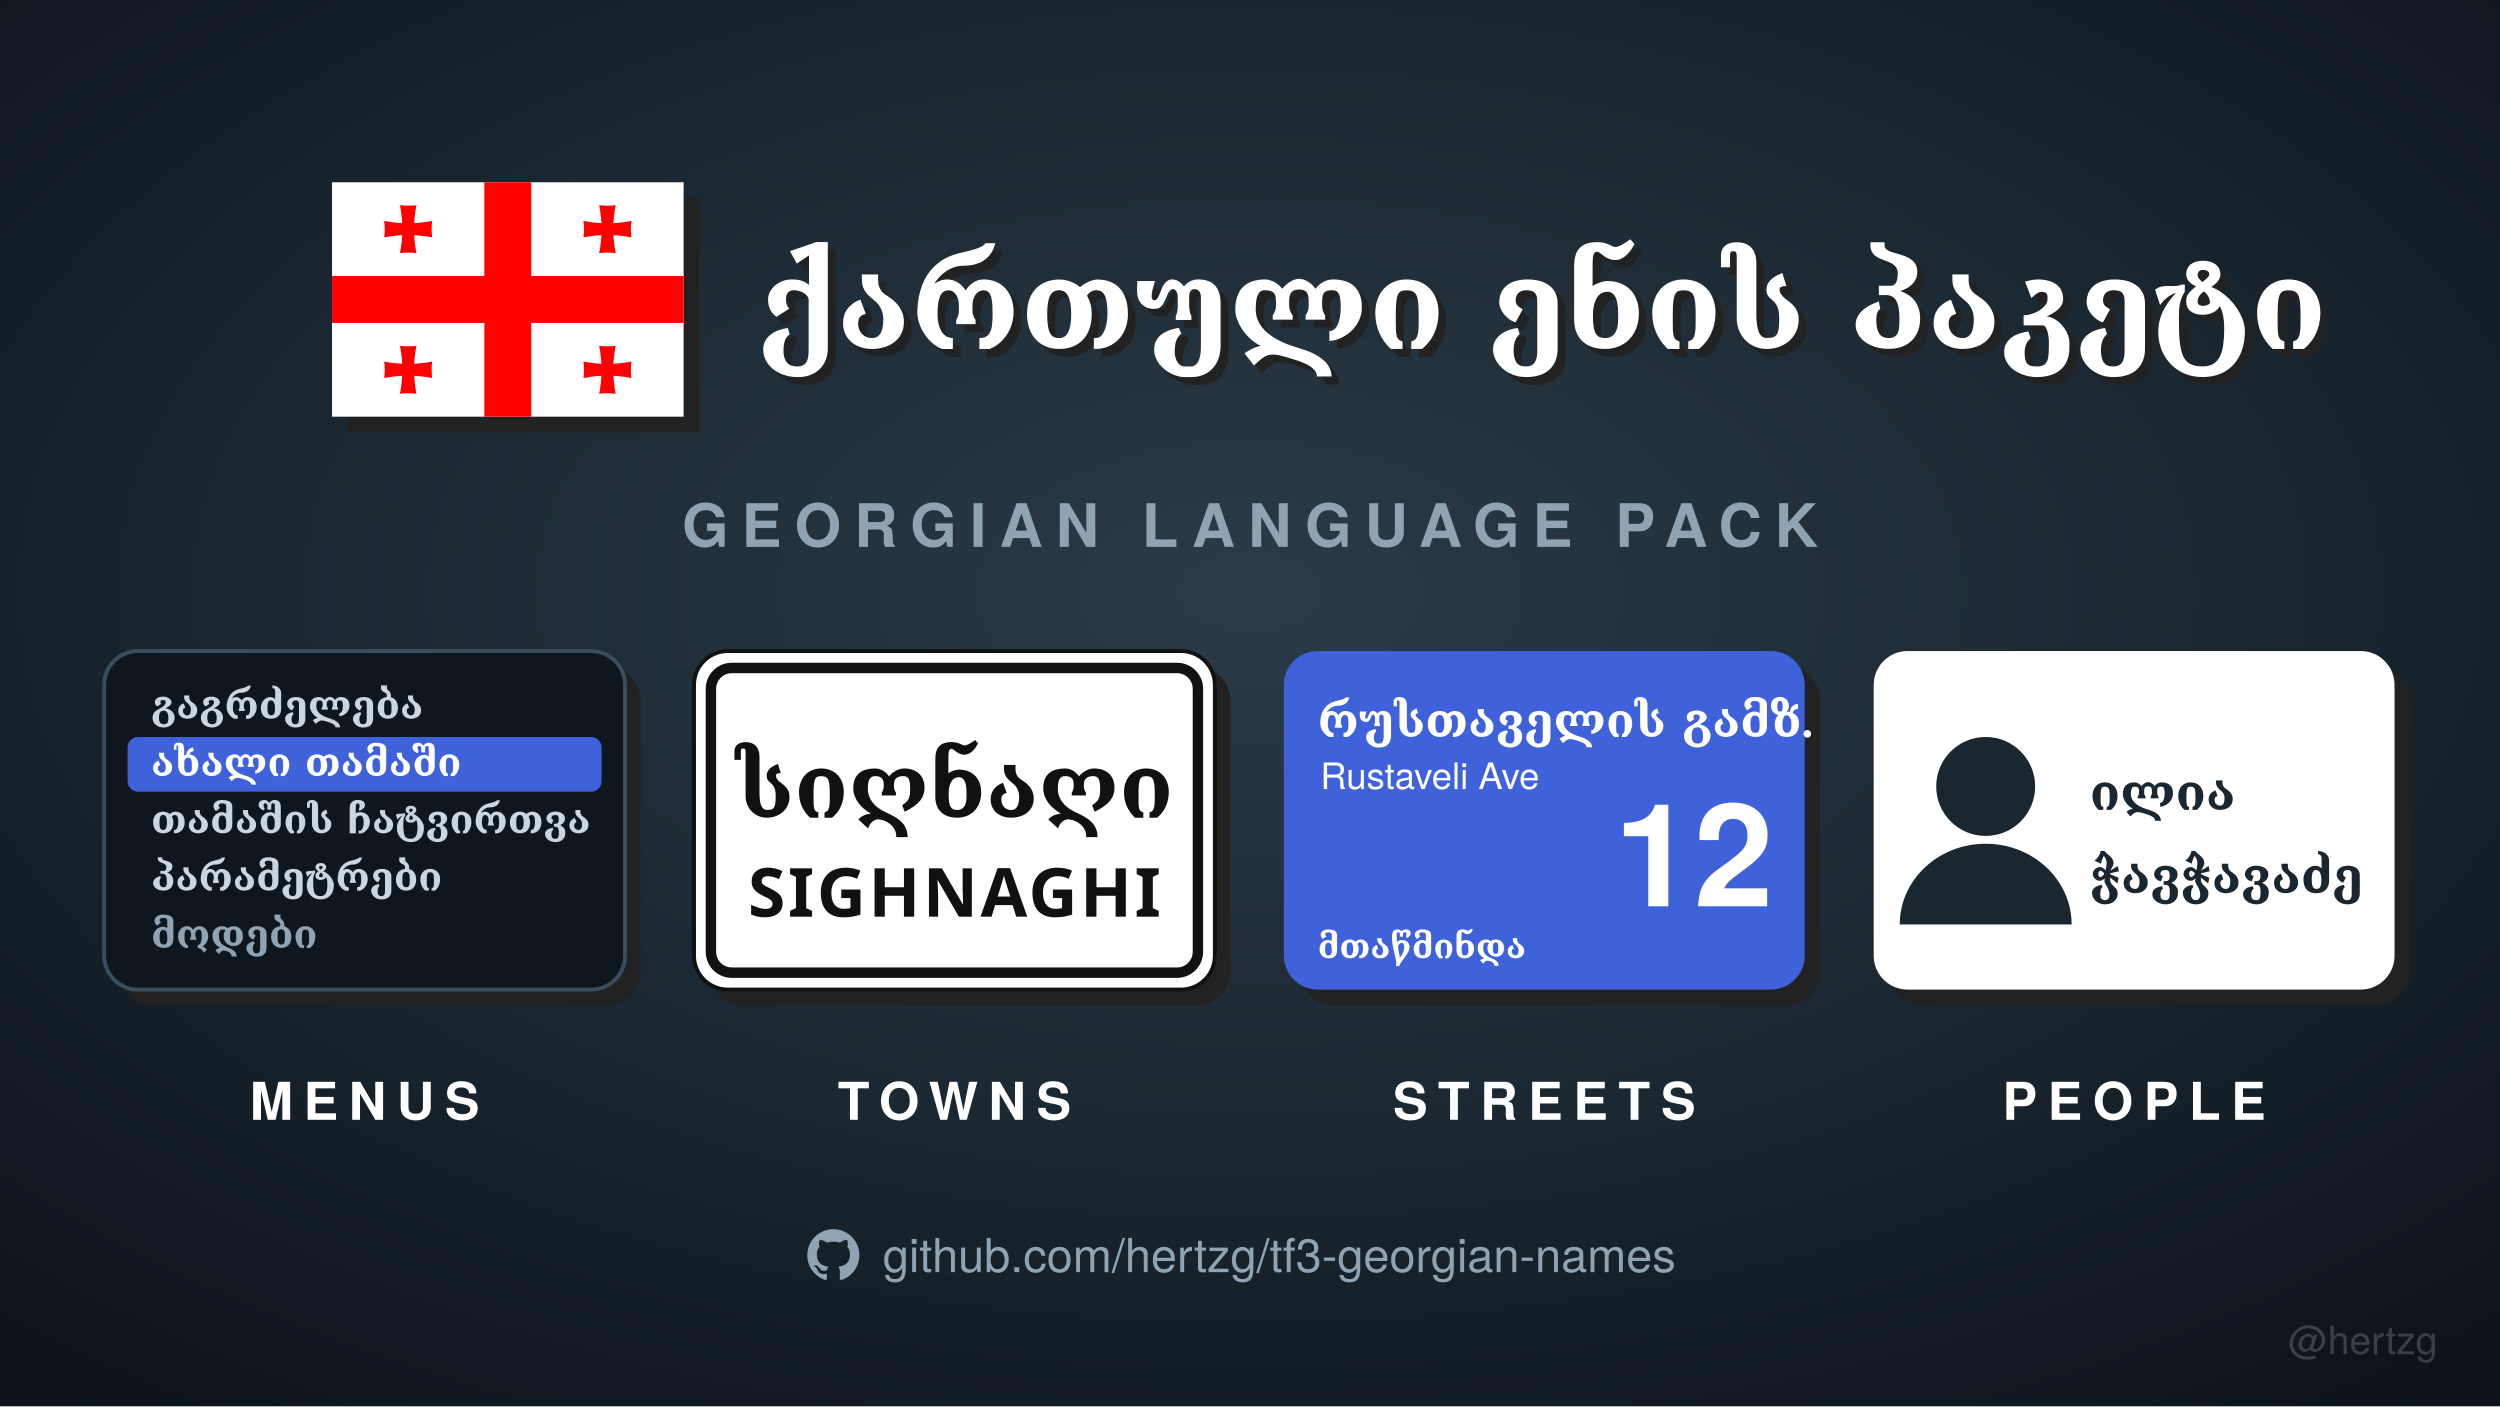
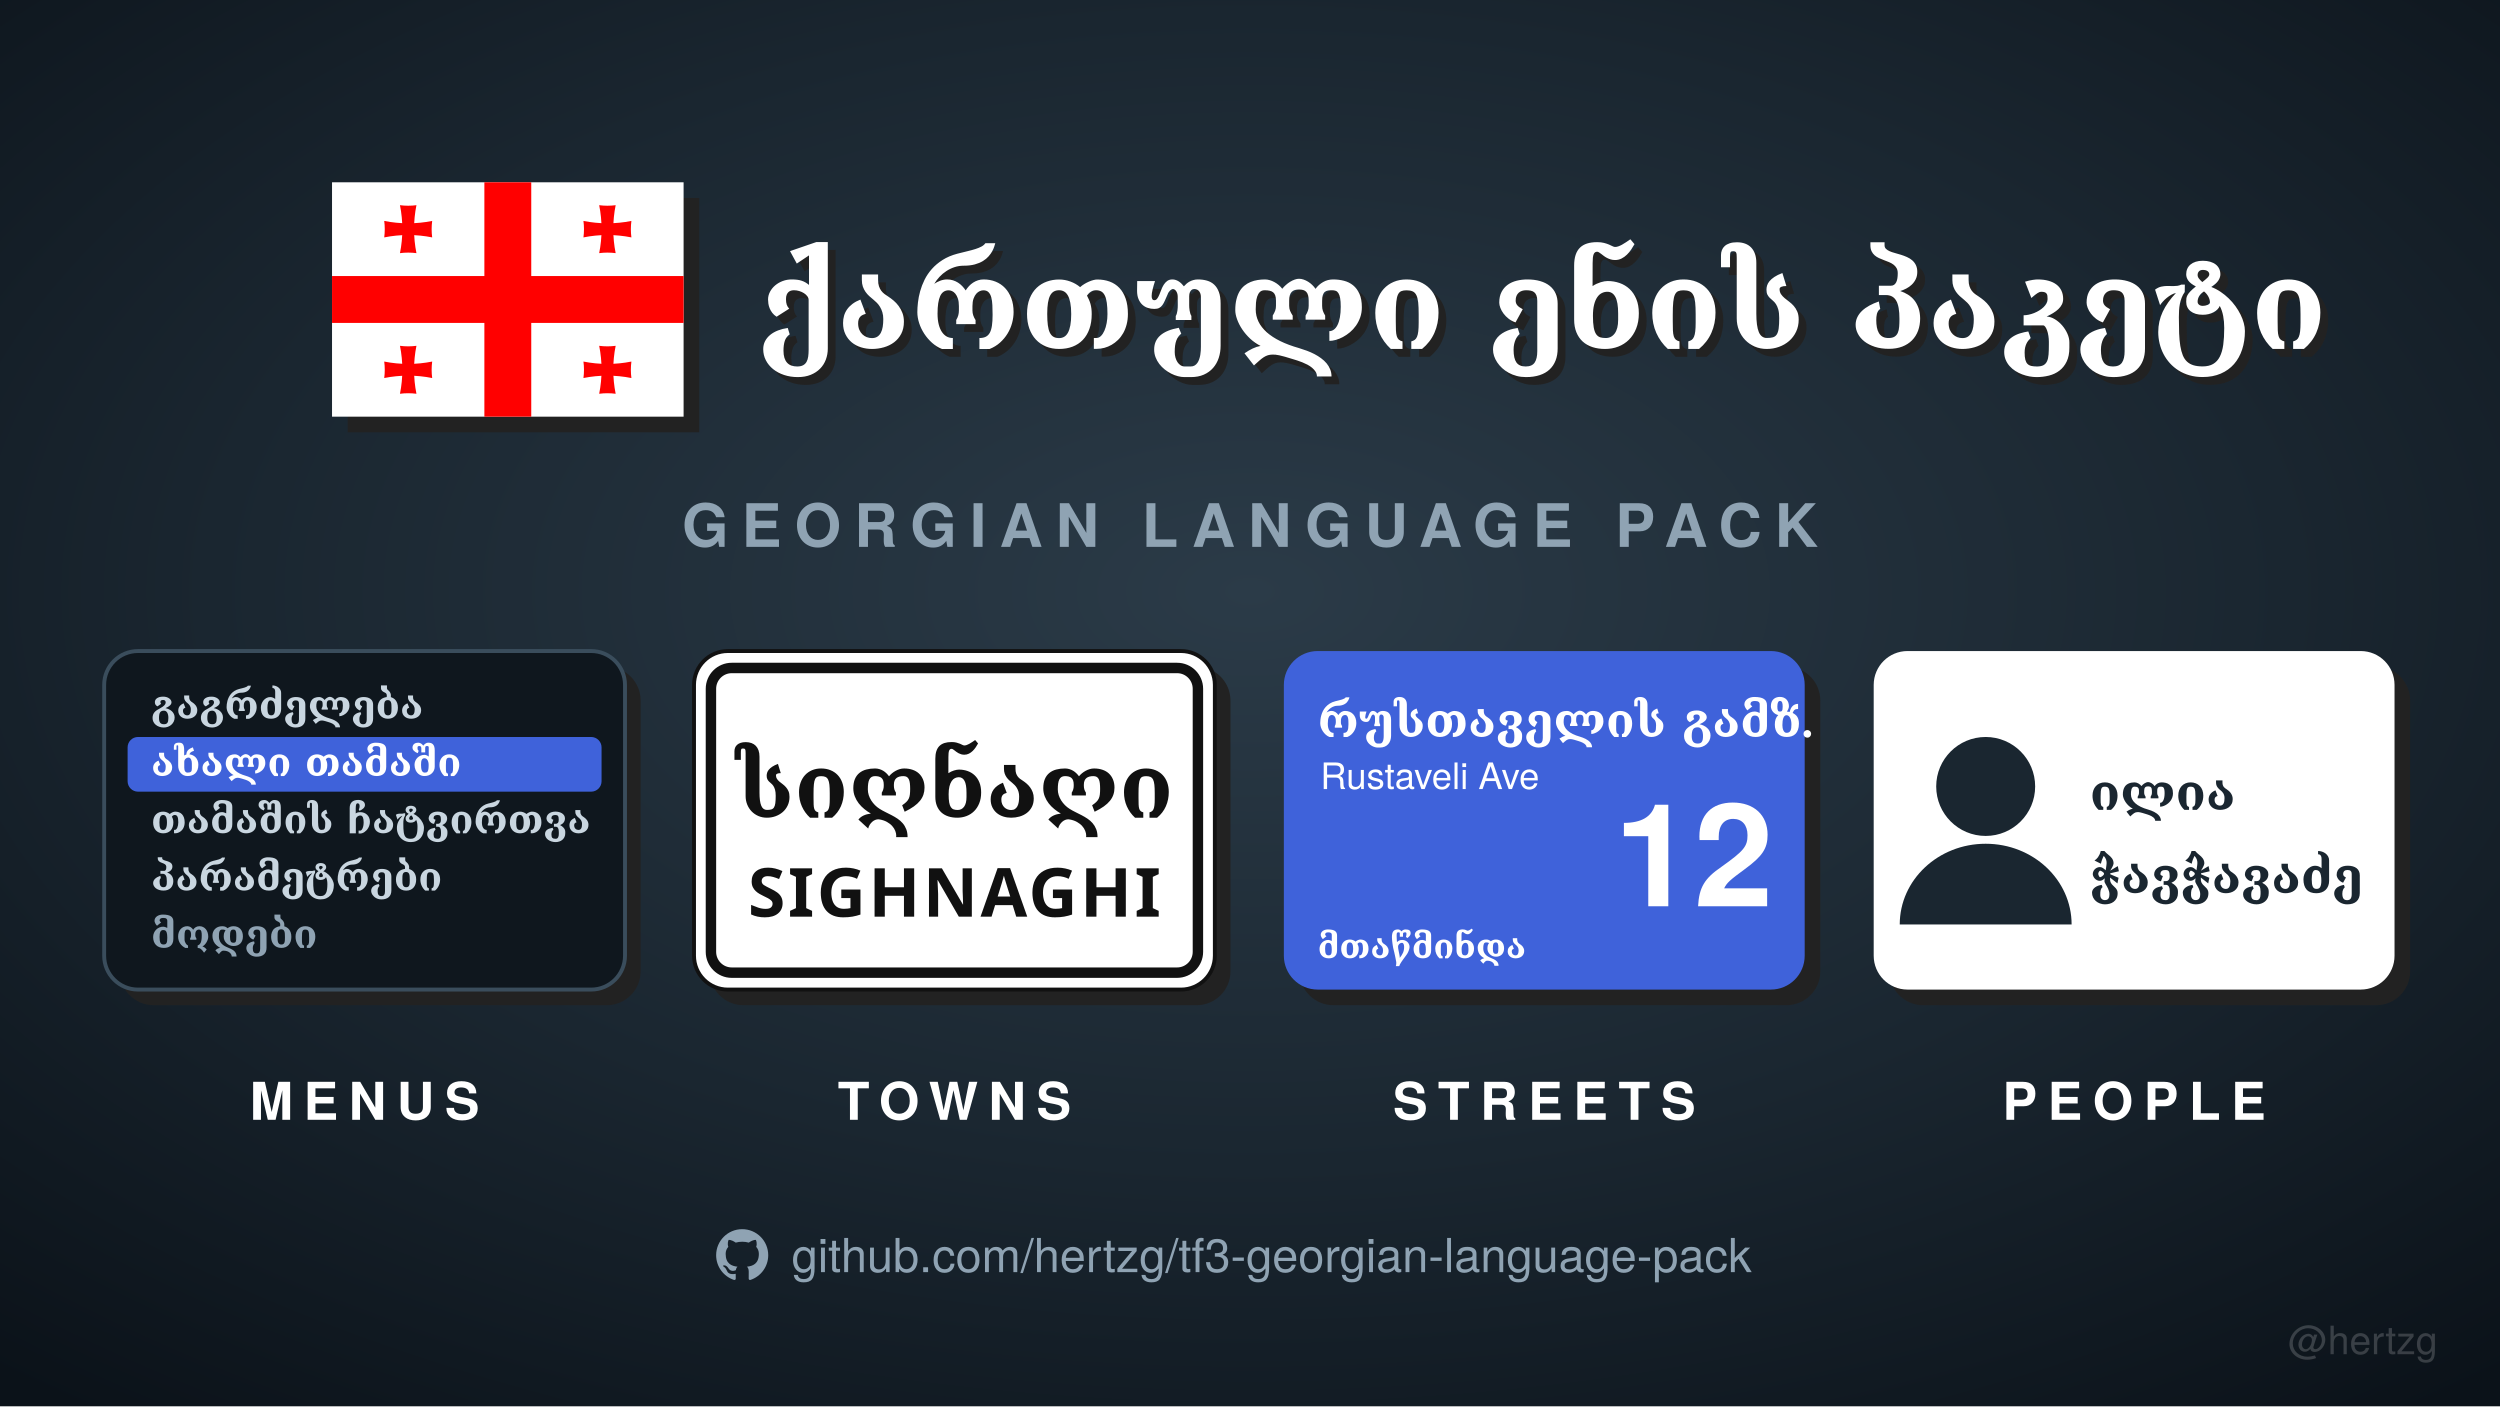
<svg xmlns="http://www.w3.org/2000/svg" xmlns:xlink="http://www.w3.org/1999/xlink" width="1920" height="1080" viewBox="0 0 1920 1080">
  <defs>
    <radialGradient id="bg" cx="50%" cy="42%" r="75%">
      <stop offset="0" stop-color="#2b3b48" />
      <stop offset="0.55" stop-color="#1a2630" />
      <stop offset="1" stop-color="#0b1219" />
    </radialGradient>
    <g id="flag">
      <path fill="#fff" d="m0 0h30v20H0z" />
      <g fill="#f00">
        <path d="m13 0h4v20h-4zM0 8h30v4H0z" />
        <g id="c">
          <g id="b">
            <path id="a" d="m5.797 1.954a5.4 5.4 0 0 0 1.406 0 10.4 10.4 0 0 0 0 4.092 5.4 5.4 0 0 0-1.406 0 10.4 10.4 0 0 0 0-4.092z" />
            <use transform="rotate(90,6.5,4)" xlink:href="#a" />
          </g>
          <use x="17" xlink:href="#b" />
        </g>
        <use y="12" xlink:href="#c" />
      </g>
    </g>
  </defs>
  <rect width="1920" height="1080" fill="url(#bg)" />
  <rect x="267" y="152" width="270" height="180" fill="#222" />
  <use xlink:href="#flag" transform="translate(255 140) scale(9)" />
  <g font-family=".SF Georgian" font-weight="800" font-size="96">
    <text x="587" y="274" fill="#222">ქართული ენის პაკეტი</text>
    <text x="581" y="268" fill="#ffffff">ქართული ენის პაკეტი</text>
  </g>
  <text x="960" y="420" text-anchor="middle" font-family="Helvetica Neue" font-weight="700" font-size="46" letter-spacing="10" fill="#8fa3b3">GEORGIAN LANGUAGE PACK</text>
  <g transform="translate(80 500)">
    <rect x="12" y="12" width="400" height="260" rx="26" fill="#222" />
    <rect width="400" height="260" rx="26" fill="#0f171e" stroke="#3a4d5c" stroke-width="3" />
    <g font-family=".SF Georgian" font-weight="600" font-size="30" fill="#c9d6e0">
      <text x="36" y="52">გაგრძელება</text>
      <rect x="18" y="66" width="364" height="42" rx="8" fill="#3f62da" />
      <text x="36" y="96" fill="#ffffff">ახალი თამაში</text>
      <text x="36" y="140">თამაშის ჩატვირთვა</text>
      <text x="36" y="184">პარამეტრები</text>
      <text x="36" y="228" fill="#8fa3b3">მოდები</text>
    </g>
  </g>
  <g transform="translate(533 500)">
    <rect x="12" y="12" width="400" height="260" rx="26" fill="#222" />
    <rect width="400" height="260" rx="26" fill="#ffffff" stroke="#111" stroke-width="3" />
    <rect x="13" y="13" width="374" height="234" rx="16" fill="none" stroke="#111" stroke-width="8" />
    <text x="200" y="128" text-anchor="middle" font-family=".SF Georgian" font-weight="600" font-size="68" fill="#111">სიღნაღი</text>
    <text x="200" y="204" text-anchor="middle" font-family="DIN Alternate" font-weight="700" font-size="52" letter-spacing="2" fill="#111">SIGHNAGHI</text>
  </g>
  <g transform="translate(986 500)">
    <rect x="12" y="12" width="400" height="260" rx="26" fill="#222" />
    <rect width="400" height="260" rx="26" fill="#3f62da" />
    <text x="26" y="66" font-family=".SF Georgian" font-weight="700" font-size="36" fill="#ffffff">რუსთაველის გამზ.</text>
    <text x="28" y="106" font-family="Helvetica Neue" font-size="28" fill="#ffffff">Rustaveli Ave</text>
    <text x="376" y="196" text-anchor="end" font-family="Helvetica Neue" font-weight="700" font-size="110" fill="#ffffff">12</text>
    <text x="26" y="236" font-family=".SF Georgian" font-weight="700" font-size="26" fill="#ffffff">მთაწმინდა</text>
  </g>
  <g transform="translate(1439 500)">
    <rect x="12" y="12" width="400" height="260" rx="26" fill="#222" />
    <rect width="400" height="260" rx="26" fill="#ffffff" />
    <circle cx="86" cy="104" r="38" fill="#1a2630" />
    <path d="M20 210 a66 62 0 0 1 132 0 z" fill="#1a2630" />
    <text x="166" y="122" font-family=".SF Georgian" font-weight="700" font-size="38" fill="#1a2630">ილია</text>
    <text x="166" y="186" font-family=".SF Georgian" font-weight="700" font-size="38" fill="#1a2630">ჭავჭავაძე</text>
  </g>
  <g font-family="Helvetica Neue" font-weight="700" font-size="40" letter-spacing="8" text-anchor="middle" fill="#ffffff">
    <text x="280" y="860">MENUS</text>
    <text x="733" y="860">TOWNS</text>
    <text x="1186" y="860">STREETS</text>
    <text x="1639" y="860">PEOPLE</text>
  </g>
-   <g transform="translate(620 944) scale(2.5)" fill="#8fa3b3">
+   <g transform="translate(550 944) scale(2.5)" fill="#8fa3b3">
    <path d="M8 0C3.58 0 0 3.58 0 8c0 3.54 2.29 6.53 5.47 7.59.4.07.55-.17.55-.38 0-.19-.01-.82-.01-1.49-2.01.37-2.53-.49-2.69-.94-.09-.23-.48-.94-.82-1.13-.28-.15-.68-.52-.01-.53.63-.01 1.08.58 1.23.82.72 1.21 1.87.87 2.33.66.07-.52.28-.87.51-1.07-1.78-.2-3.64-.89-3.64-3.95 0-.87.31-1.59.82-2.15-.08-.2-.36-1.02.08-2.12 0 0 .67-.21 2.2.82.64-.18 1.32-.27 2-.27.68 0 1.36.09 2 .27 1.53-1.04 2.2-.82 2.2-.82.44 1.1.16 1.92.08 2.12.51.56.82 1.27.82 2.15 0 3.07-1.87 3.75-3.65 3.95.29.25.54.73.54 1.48 0 1.07-.01 1.93-.01 2.2 0 .21.15.46.55.38A8.013 8.013 0 0016 8c0-4.42-3.58-8-8-8z" />
  </g>
-   <text x="678" y="977" font-family="Helvetica Neue" font-size="36" fill="#8fa3b3">github.com/hertzg/tf3-georgian-names</text>
+   <text x="608" y="977" font-family="Helvetica Neue" font-size="36" fill="#8fa3b3">github.com/hertzg/tf3-georgian-language-pack</text>
  <text x="1872" y="1040" text-anchor="end" font-family="Helvetica Neue" font-size="30" fill="#ffffff" fill-opacity="0.18">@hertzg</text>
</svg>
